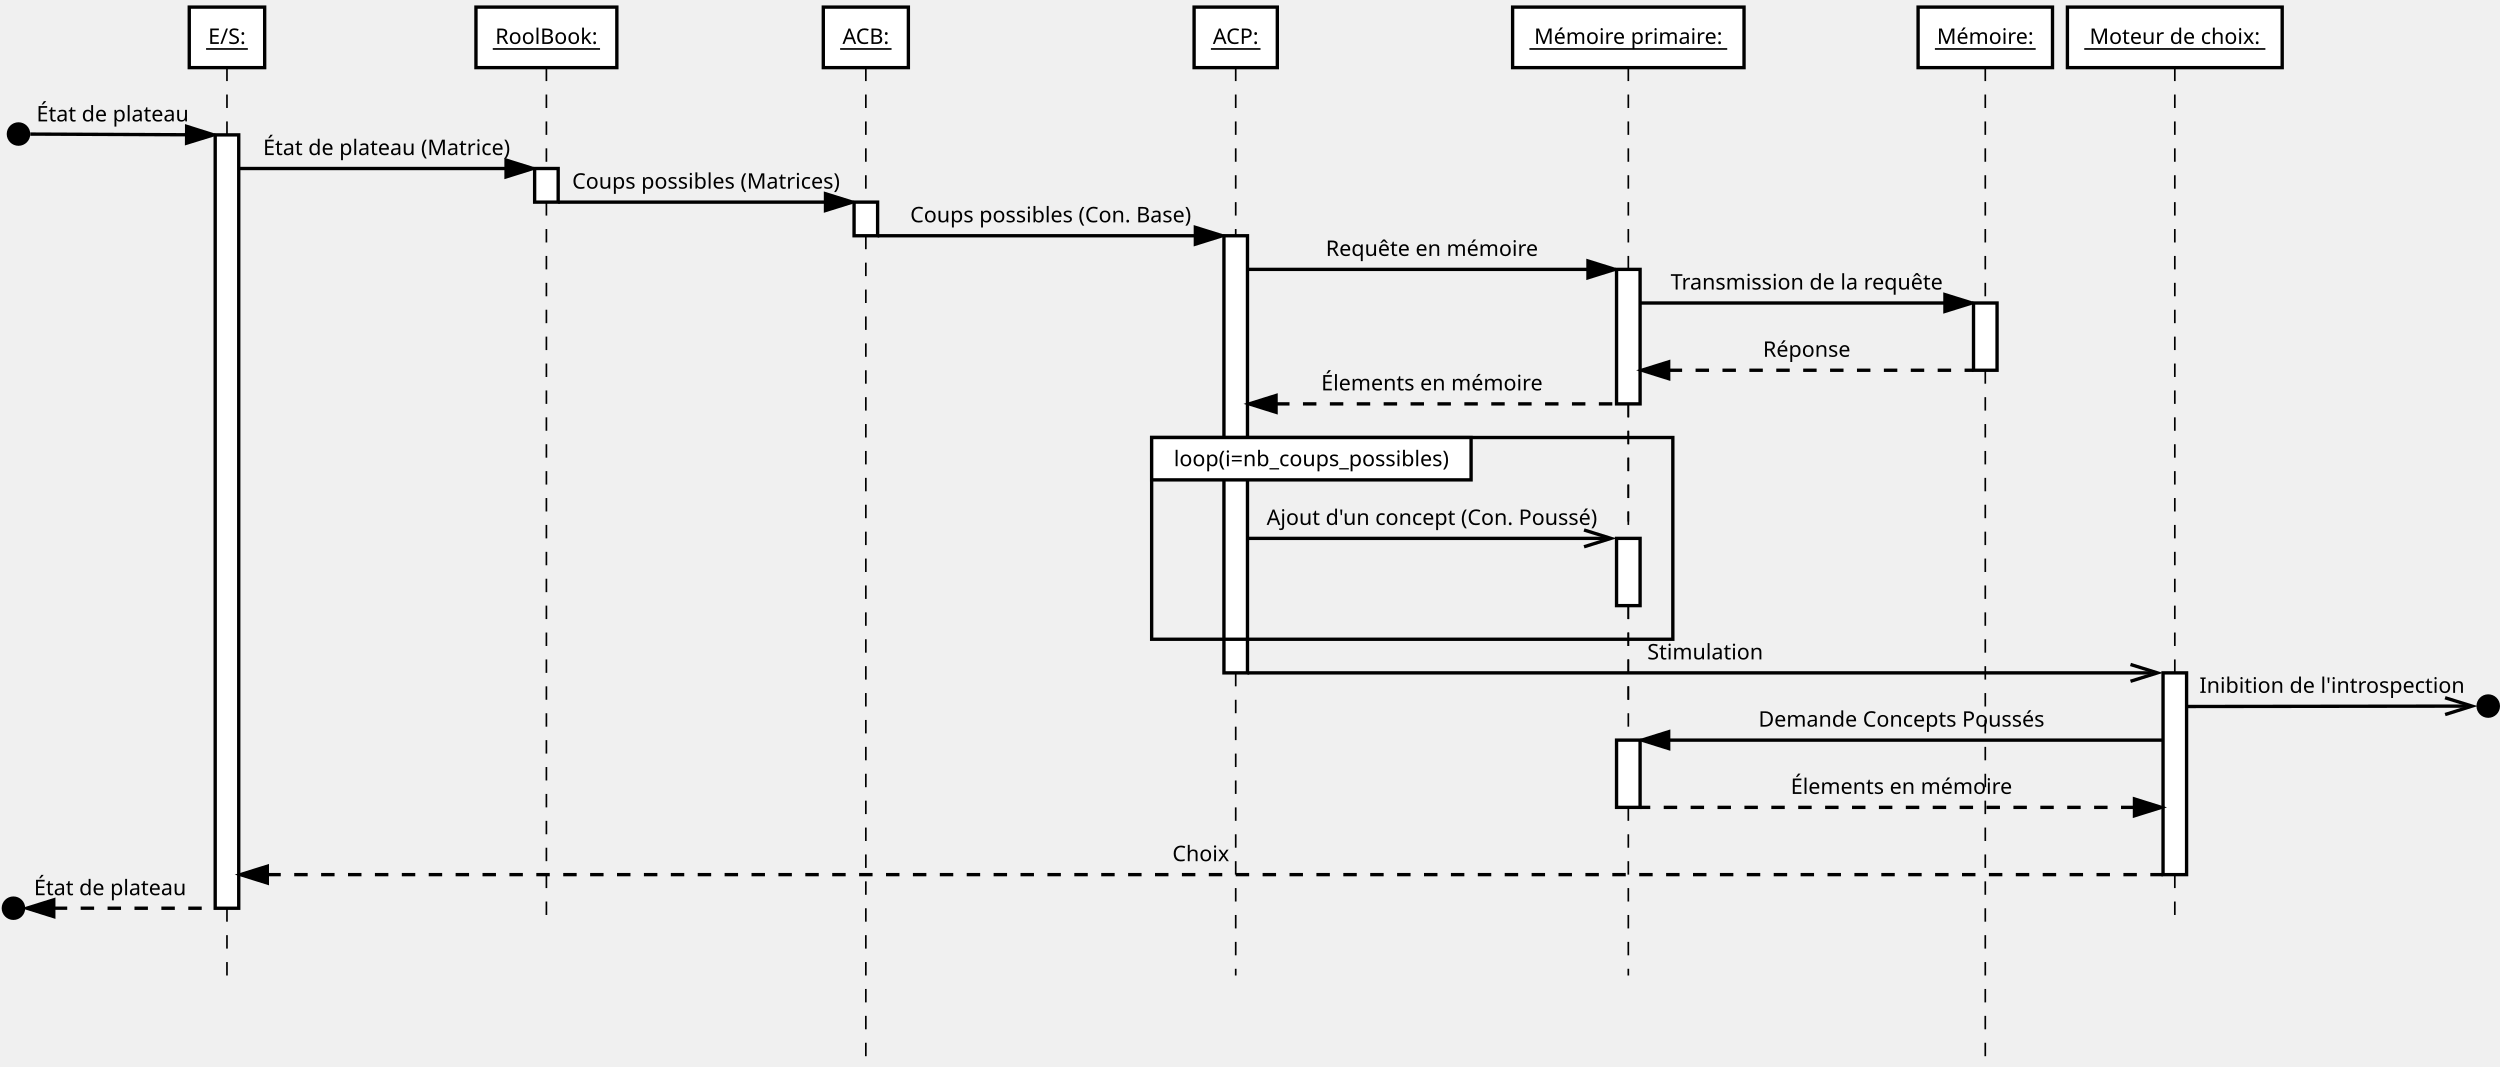
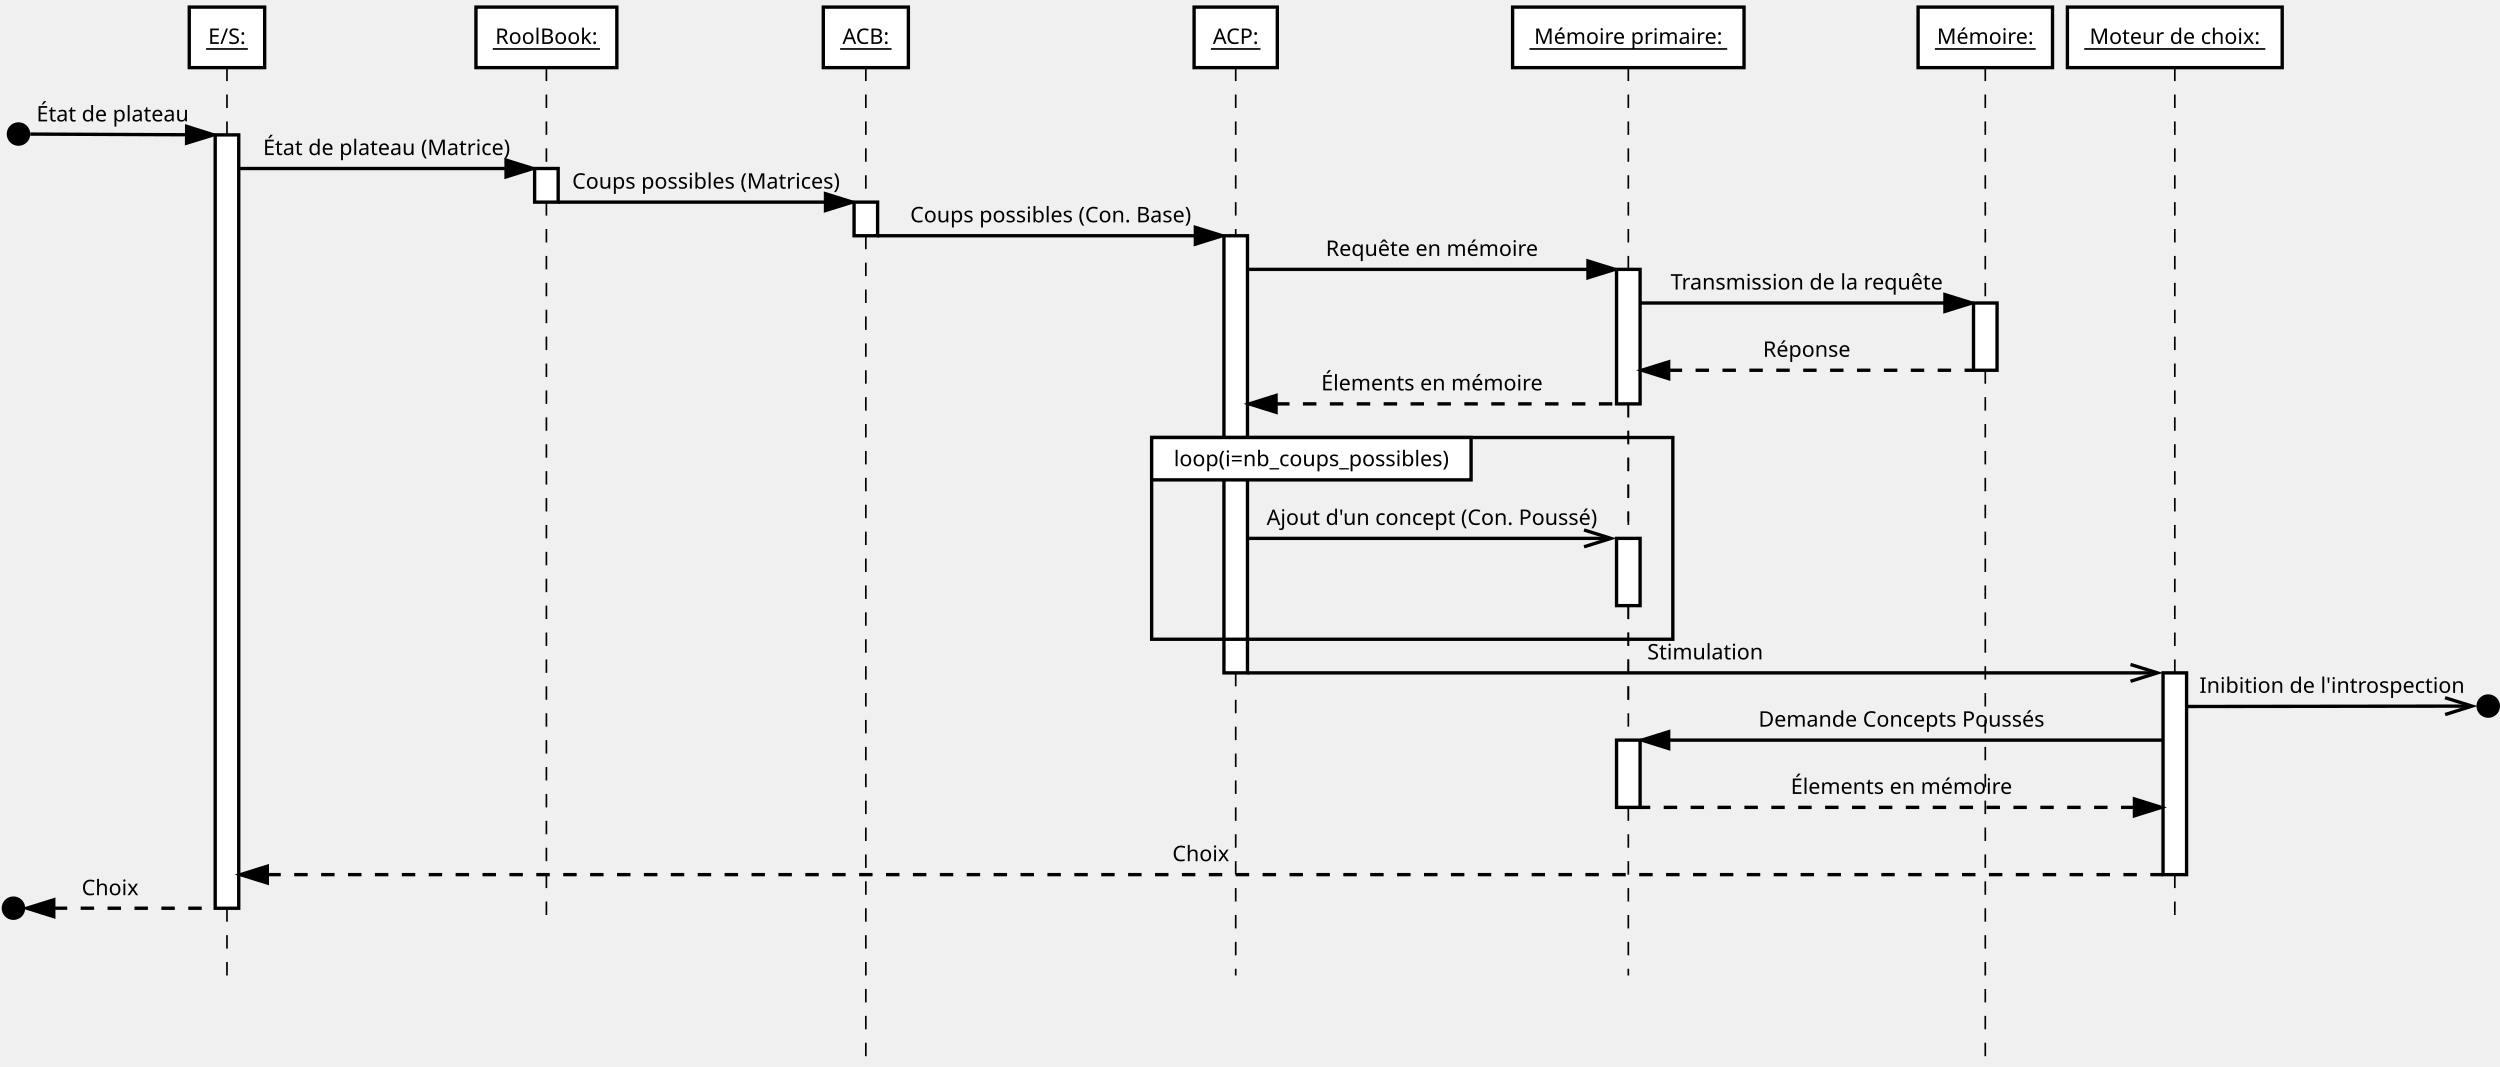
<svg xmlns="http://www.w3.org/2000/svg" width="75cm" height="32cm" viewBox="-15 63 1487 628">
  <g>
    <rect style="fill: #ffffff" x="97.575" y="64" width="44.85" height="36" />
    <rect style="fill: none; fill-opacity:0; stroke-width: 2; stroke: #000000" x="97.575" y="64" width="44.85" height="36" />
    <text style="fill: #000000;text-anchor:middle;font-size:12.8;font-family:sanserif;font-style:normal;font-weight:normal" x="120" y="85.9">
      <tspan x="120" y="85.9">E/S:</tspan>
    </text>
    <line style="fill: none; fill-opacity:0; stroke-width: 1; stroke: #000000" x1="107.575" y1="88.9" x2="132.425" y2="88.9" />
  </g>
  <g>
    <rect style="fill: #ffffff" x="268.1" y="64" width="83.8" height="36" />
    <rect style="fill: none; fill-opacity:0; stroke-width: 2; stroke: #000000" x="268.1" y="64" width="83.8" height="36" />
    <text style="fill: #000000;text-anchor:middle;font-size:12.8;font-family:sanserif;font-style:normal;font-weight:normal" x="310" y="85.9">
      <tspan x="310" y="85.9">RoolBook:</tspan>
    </text>
    <line style="fill: none; fill-opacity:0; stroke-width: 1; stroke: #000000" x1="278.1" y1="88.9" x2="341.9" y2="88.9" />
  </g>
  <g>
    <rect style="fill: #ffffff" x="474.7" y="64" width="50.6" height="36" />
    <rect style="fill: none; fill-opacity:0; stroke-width: 2; stroke: #000000" x="474.7" y="64" width="50.6" height="36" />
    <text style="fill: #000000;text-anchor:middle;font-size:12.8;font-family:sanserif;font-style:normal;font-weight:normal" x="500" y="85.9">
      <tspan x="500" y="85.9">ACB:</tspan>
    </text>
    <line style="fill: none; fill-opacity:0; stroke-width: 1; stroke: #000000" x1="484.7" y1="88.9" x2="515.3" y2="88.9" />
  </g>
  <g>
    <rect style="fill: #ffffff" x="695.25" y="64" width="49.5" height="36" />
    <rect style="fill: none; fill-opacity:0; stroke-width: 2; stroke: #000000" x="695.25" y="64" width="49.5" height="36" />
    <text style="fill: #000000;text-anchor:middle;font-size:12.8;font-family:sanserif;font-style:normal;font-weight:normal" x="720" y="85.9">
      <tspan x="720" y="85.9">ACP:</tspan>
    </text>
    <line style="fill: none; fill-opacity:0; stroke-width: 1; stroke: #000000" x1="705.25" y1="88.9" x2="734.75" y2="88.9" />
  </g>
  <g>
    <rect style="fill: #ffffff" x="884.7" y="64" width="137.65" height="36" />
    <rect style="fill: none; fill-opacity:0; stroke-width: 2; stroke: #000000" x="884.7" y="64" width="137.65" height="36" />
    <text style="fill: #000000;text-anchor:middle;font-size:12.8;font-family:sanserif;font-style:normal;font-weight:normal" x="953.525" y="85.9">
      <tspan x="953.525" y="85.9">Mémoire primaire:</tspan>
    </text>
    <line style="fill: none; fill-opacity:0; stroke-width: 1; stroke: #000000" x1="894.7" y1="88.9" x2="1012.35" y2="88.9" />
  </g>
  <g>
    <rect style="fill: #ffffff" x="1125.88" y="64" width="79.95" height="36" />
    <rect style="fill: none; fill-opacity:0; stroke-width: 2; stroke: #000000" x="1125.88" y="64" width="79.95" height="36" />
    <text style="fill: #000000;text-anchor:middle;font-size:12.8;font-family:sanserif;font-style:normal;font-weight:normal" x="1165.85" y="85.9">
      <tspan x="1165.85" y="85.9">Mémoire:</tspan>
    </text>
    <line style="fill: none; fill-opacity:0; stroke-width: 1; stroke: #000000" x1="1135.88" y1="88.9" x2="1195.83" y2="88.9" />
  </g>
  <g>
    <rect style="fill: #ffffff" x="1214.7" y="64" width="127.75" height="36" />
    <rect style="fill: none; fill-opacity:0; stroke-width: 2; stroke: #000000" x="1214.7" y="64" width="127.75" height="36" />
    <text style="fill: #000000;text-anchor:middle;font-size:12.8;font-family:sanserif;font-style:normal;font-weight:normal" x="1278.58" y="85.9">
      <tspan x="1278.58" y="85.9">Moteur de choix:</tspan>
    </text>
    <line style="fill: none; fill-opacity:0; stroke-width: 1; stroke: #000000" x1="1224.7" y1="88.9" x2="1332.45" y2="88.9" />
  </g>
  <g>
    <line style="fill: none; fill-opacity:0; stroke-width: 1; stroke-dasharray: 8; stroke: #000000" x1="120" y1="100" x2="120" y2="140" />
    <line style="fill: none; fill-opacity:0; stroke-width: 1; stroke-dasharray: 8; stroke: #000000" x1="120" y1="600" x2="120" y2="640" />
    <rect style="fill: #ffffff" x="113" y="140" width="14" height="460" />
    <rect style="fill: none; fill-opacity:0; stroke-width: 2; stroke: #000000" x="113" y="140" width="14" height="460" />
  </g>
  <g>
    <line style="fill: none; fill-opacity:0; stroke-width: 1; stroke-dasharray: 8; stroke: #000000" x1="310" y1="100" x2="310" y2="160" />
    <line style="fill: none; fill-opacity:0; stroke-width: 1; stroke-dasharray: 8; stroke: #000000" x1="310" y1="180" x2="310" y2="604" />
    <rect style="fill: #ffffff" x="303" y="160" width="14" height="20" />
    <rect style="fill: none; fill-opacity:0; stroke-width: 2; stroke: #000000" x="303" y="160" width="14" height="20" />
  </g>
  <g>
    <line style="fill: none; fill-opacity:0; stroke-width: 1; stroke-dasharray: 8; stroke: #000000" x1="720" y1="100" x2="720" y2="200" />
    <line style="fill: none; fill-opacity:0; stroke-width: 1; stroke-dasharray: 8; stroke: #000000" x1="720" y1="460" x2="720" y2="640" />
    <rect style="fill: #ffffff" x="713" y="200" width="14" height="260" />
    <rect style="fill: none; fill-opacity:0; stroke-width: 2; stroke: #000000" x="713" y="200" width="14" height="260" />
  </g>
  <g>
-     <line style="fill: none; fill-opacity:0; stroke-width: 1; stroke-dasharray: 8; stroke: #000000" x1="953.525" y1="100" x2="953.525" y2="220" />
-     <line style="fill: none; fill-opacity:0; stroke-width: 1; stroke-dasharray: 8; stroke: #000000" x1="953.525" y1="300" x2="953.525" y2="370" />
-     <rect style="fill: #ffffff" x="946.525" y="220" width="14" height="80" />
-     <rect style="fill: none; fill-opacity:0; stroke-width: 2; stroke: #000000" x="946.525" y="220" width="14" height="80" />
+     <line style="fill: none; fill-opacity:0; stroke-width: 1; stroke-dasharray: 8; stroke: #000000" x1="953.524" y1="100" x2="953.524" y2="220" />
+     <line style="fill: none; fill-opacity:0; stroke-width: 1; stroke-dasharray: 8; stroke: #000000" x1="953.524" y1="300" x2="953.524" y2="370" />
+     <rect style="fill: #ffffff" x="946.524" y="220" width="14" height="80" />
+     <rect style="fill: none; fill-opacity:0; stroke-width: 2; stroke: #000000" x="946.524" y="220" width="14" height="80" />
  </g>
  <g>
    <line style="fill: none; fill-opacity:0; stroke-width: 1; stroke-dasharray: 8; stroke: #000000" x1="1165.85" y1="100" x2="1165.85" y2="240" />
    <line style="fill: none; fill-opacity:0; stroke-width: 1; stroke-dasharray: 8; stroke: #000000" x1="1165.85" y1="280" x2="1165.85" y2="690" />
    <rect style="fill: #ffffff" x="1158.85" y="240" width="14" height="40" />
    <rect style="fill: none; fill-opacity:0; stroke-width: 2; stroke: #000000" x="1158.85" y="240" width="14" height="40" />
  </g>
  <g>
    <line style="fill: none; fill-opacity:0; stroke-width: 1; stroke-dasharray: 8; stroke: #000000" x1="1278.58" y1="100" x2="1278.58" y2="460" />
    <line style="fill: none; fill-opacity:0; stroke-width: 1; stroke-dasharray: 8; stroke: #000000" x1="1278.58" y1="580" x2="1278.58" y2="608" />
    <rect style="fill: #ffffff" x="1271.58" y="460" width="14" height="120" />
    <rect style="fill: none; fill-opacity:0; stroke-width: 2; stroke: #000000" x="1271.58" y="460" width="14" height="120" />
  </g>
  <g>
    <line style="fill: none; fill-opacity:0; stroke-width: 2; stroke: #000000" x1="286" y1="160" x2="127" y2="160" />
    <polygon style="fill: #000000" points="286,165 302,160 286,155 " />
    <polygon style="fill: none; fill-opacity:0; stroke-width: 2; stroke: #000000" points="286,165 302,160 286,155 " />
    <text style="fill: #000000;text-anchor:middle;font-size:12.8;font-family:sanserif;font-style:normal;font-weight:normal" x="214.95" y="152">État de plateau (Matrice)</text>
  </g>
  <g>
    <line style="fill: none; fill-opacity:0; stroke-width: 2; stroke: #000000" x1="476" y1="180" x2="317" y2="180" />
    <polygon style="fill: #000000" points="476,185 492,180 476,175 " />
    <polygon style="fill: none; fill-opacity:0; stroke-width: 2; stroke: #000000" points="476,185 492,180 476,175 " />
    <text style="fill: #000000;text-anchor:middle;font-size:12.8;font-family:sanserif;font-style:normal;font-weight:normal" x="404.95" y="172">Coups possibles (Matrices)</text>
  </g>
  <g>
    <line style="fill: none; fill-opacity:0; stroke-width: 2; stroke: #000000" x1="696" y1="200" x2="507" y2="200" />
    <polygon style="fill: #000000" points="696,205 712,200 696,195 " />
    <polygon style="fill: none; fill-opacity:0; stroke-width: 2; stroke: #000000" points="696,205 712,200 696,195 " />
    <text style="fill: #000000;text-anchor:middle;font-size:12.8;font-family:sanserif;font-style:normal;font-weight:normal" x="609.95" y="192">Coups possibles (Con. Base)</text>
  </g>
  <g>
-     <line style="fill: none; fill-opacity:0; stroke-width: 2; stroke: #000000" x1="929.525" y1="220" x2="727" y2="220" />
-     <polygon style="fill: #000000" points="929.525,225 945.525,220 929.525,215 " />
-     <polygon style="fill: none; fill-opacity:0; stroke-width: 2; stroke: #000000" points="929.525,225 945.525,220 929.525,215 " />
-     <text style="fill: #000000;text-anchor:middle;font-size:12.8;font-family:sanserif;font-style:normal;font-weight:normal" x="836.713" y="212">Requête en mémoire</text>
-   </g>
-   <g>
-     <line style="fill: none; fill-opacity:0; stroke-width: 2; stroke-dasharray: 8; stroke: #000000" x1="744" y1="300" x2="946.525" y2="300" />
+     <line style="fill: none; fill-opacity:0; stroke-width: 2; stroke: #000000" x1="929.524" y1="220" x2="727" y2="220" />
+     <polygon style="fill: #000000" points="929.524,225 945.524,220 929.524,215 " />
+     <polygon style="fill: none; fill-opacity:0; stroke-width: 2; stroke: #000000" points="929.524,225 945.524,220 929.524,215 " />
+     <text style="fill: #000000;text-anchor:middle;font-size:12.8;font-family:sanserif;font-style:normal;font-weight:normal" x="836.712" y="212">Requête en mémoire</text>
+   </g>
+   <g>
+     <line style="fill: none; fill-opacity:0; stroke-width: 2; stroke-dasharray: 8; stroke: #000000" x1="744" y1="300" x2="946.524" y2="300" />
    <polygon style="fill: #000000" points="744,295 728,300 744,305 " />
    <polygon style="fill: none; fill-opacity:0; stroke-width: 2; stroke: #000000" points="744,295 728,300 744,305 " />
-     <text style="fill: #000000;text-anchor:middle;font-size:12.8;font-family:sanserif;font-style:normal;font-weight:normal" x="836.713" y="292">Élements en mémoire</text>
+     <text style="fill: #000000;text-anchor:middle;font-size:12.8;font-family:sanserif;font-style:normal;font-weight:normal" x="836.712" y="292">Élements en mémoire</text>
  </g>
  <rect style="fill: none; fill-opacity:0; stroke-width: 2; stroke: #000000" x="670" y="320" width="310" height="120" />
  <g>
-     <line style="fill: none; fill-opacity:0; stroke-width: 1; stroke-dasharray: 8; stroke: #000000" x1="953.525" y1="300" x2="953.525" y2="380" />
-     <line style="fill: none; fill-opacity:0; stroke-width: 1; stroke-dasharray: 8; stroke: #000000" x1="953.525" y1="420" x2="953.525" y2="480" />
-     <rect style="fill: #ffffff" x="946.525" y="380" width="14" height="40" />
-     <rect style="fill: none; fill-opacity:0; stroke-width: 2; stroke: #000000" x="946.525" y="380" width="14" height="40" />
-   </g>
-   <g>
-     <line style="fill: none; fill-opacity:0; stroke-width: 2; stroke: #000000" x1="939.82" y1="380" x2="727" y2="380" />
-     <polyline style="fill: none; fill-opacity:0; stroke-width: 2; stroke: #000000" points="927.172,385 943.172,380 927.172,375 " />
-     <text style="fill: #000000;text-anchor:middle;font-size:12.8;font-family:sanserif;font-style:normal;font-weight:normal" x="836.713" y="372">Ajout d'un concept (Con. Poussé)</text>
+     <line style="fill: none; fill-opacity:0; stroke-width: 1; stroke-dasharray: 8; stroke: #000000" x1="953.524" y1="300" x2="953.524" y2="380" />
+     <line style="fill: none; fill-opacity:0; stroke-width: 1; stroke-dasharray: 8; stroke: #000000" x1="953.524" y1="420" x2="953.524" y2="480" />
+     <rect style="fill: #ffffff" x="946.524" y="380" width="14" height="40" />
+     <rect style="fill: none; fill-opacity:0; stroke-width: 2; stroke: #000000" x="946.524" y="380" width="14" height="40" />
+   </g>
+   <g>
+     <line style="fill: none; fill-opacity:0; stroke-width: 2; stroke: #000000" x1="939.819" y1="380" x2="727" y2="380" />
+     <polyline style="fill: none; fill-opacity:0; stroke-width: 2; stroke: #000000" points="927.171,385 943.171,380 927.171,375 " />
+     <text style="fill: #000000;text-anchor:middle;font-size:12.8;font-family:sanserif;font-style:normal;font-weight:normal" x="836.712" y="372">Ajout d'un concept (Con. Poussé)</text>
  </g>
  <g>
    <g>
      <rect style="fill: #ffffff" x="670" y="320" width="190" height="25.2" />
      <rect style="fill: none; fill-opacity:0; stroke-width: 2; stroke: #000000" x="670" y="320" width="190" height="25.2" />
    </g>
    <text style="fill: #000000;text-anchor:middle;font-size:12.8;font-family:sanserif;font-style:normal;font-weight:normal" x="765" y="337.05">
      <tspan x="765" y="337.05">loop(i=nb_coups_possibles)</tspan>
    </text>
  </g>
  <g>
-     <line style="fill: none; fill-opacity:0; stroke-width: 2; stroke: #000000" x1="1141.85" y1="240" x2="960.525" y2="240" />
+     <line style="fill: none; fill-opacity:0; stroke-width: 2; stroke: #000000" x1="1141.85" y1="240" x2="960.524" y2="240" />
    <polygon style="fill: #000000" points="1141.85,245 1157.85,240 1141.85,235 " />
    <polygon style="fill: none; fill-opacity:0; stroke-width: 2; stroke: #000000" points="1141.85,245 1157.85,240 1141.85,235 " />
    <text style="fill: #000000;text-anchor:middle;font-size:12.8;font-family:sanserif;font-style:normal;font-weight:normal" x="1059.64" y="232">Transmission de la requête</text>
  </g>
  <g>
-     <line style="fill: none; fill-opacity:0; stroke-width: 2; stroke-dasharray: 8; stroke: #000000" x1="977.525" y1="280" x2="1158.85" y2="280" />
-     <polygon style="fill: #000000" points="977.525,275 961.525,280 977.525,285 " />
-     <polygon style="fill: none; fill-opacity:0; stroke-width: 2; stroke: #000000" points="977.525,275 961.525,280 977.525,285 " />
+     <line style="fill: none; fill-opacity:0; stroke-width: 2; stroke-dasharray: 8; stroke: #000000" x1="977.524" y1="280" x2="1158.85" y2="280" />
+     <polygon style="fill: #000000" points="977.524,275 961.524,280 977.524,285 " />
+     <polygon style="fill: none; fill-opacity:0; stroke-width: 2; stroke: #000000" points="977.524,275 961.524,280 977.524,285 " />
    <text style="fill: #000000;text-anchor:middle;font-size:12.8;font-family:sanserif;font-style:normal;font-weight:normal" x="1059.64" y="272">Réponse</text>
  </g>
  <g>
    <line style="fill: none; fill-opacity:0; stroke-width: 2; stroke: #000000" x1="1264.87" y1="460" x2="727" y2="460" />
    <polyline style="fill: none; fill-opacity:0; stroke-width: 2; stroke: #000000" points="1252.22,465 1268.22,460 1252.22,455 " />
    <text style="fill: #000000;text-anchor:middle;font-size:12.8;font-family:sanserif;font-style:normal;font-weight:normal" x="999.238" y="452">Stimulation</text>
  </g>
  <g>
    <line style="fill: none; fill-opacity:0; stroke-width: 2; stroke: #000000" x1="1451.99" y1="479.768" x2="1285.58" y2="480" />
    <polyline style="fill: none; fill-opacity:0; stroke-width: 2; stroke: #000000" points="1439.35,484.786 1455.34,479.763 1439.33,474.786 " />
-     <text style="fill: #000000;text-anchor:middle;font-size:12.8;font-family:sanserif;font-style:normal;font-weight:normal" x="1372.08" y="471.879">Inibition de l'introspection</text>
-   </g>
-   <g>
-     <line style="fill: none; fill-opacity:0; stroke-width: 1; stroke-dasharray: 8; stroke: #000000" x1="953.525" y1="420" x2="953.525" y2="500" />
-     <line style="fill: none; fill-opacity:0; stroke-width: 1; stroke-dasharray: 8; stroke: #000000" x1="953.525" y1="540" x2="953.525" y2="640" />
-     <rect style="fill: #ffffff" x="946.525" y="500" width="14" height="40" />
-     <rect style="fill: none; fill-opacity:0; stroke-width: 2; stroke: #000000" x="946.525" y="500" width="14" height="40" />
-   </g>
-   <g>
-     <line style="fill: none; fill-opacity:0; stroke-width: 2; stroke: #000000" x1="977.525" y1="500" x2="1271.58" y2="500" />
-     <polygon style="fill: #000000" points="977.525,495 961.525,500 977.525,505 " />
-     <polygon style="fill: none; fill-opacity:0; stroke-width: 2; stroke: #000000" points="977.525,495 961.525,500 977.525,505 " />
+     <text style="fill: #000000;text-anchor:middle;font-size:12.8;font-family:sanserif;font-style:normal;font-weight:normal" x="1372.08" y="471.88">Inibition de l'introspection</text>
+   </g>
+   <g>
+     <line style="fill: none; fill-opacity:0; stroke-width: 1; stroke-dasharray: 8; stroke: #000000" x1="953.524" y1="420" x2="953.524" y2="500" />
+     <line style="fill: none; fill-opacity:0; stroke-width: 1; stroke-dasharray: 8; stroke: #000000" x1="953.524" y1="540" x2="953.524" y2="640" />
+     <rect style="fill: #ffffff" x="946.524" y="500" width="14" height="40" />
+     <rect style="fill: none; fill-opacity:0; stroke-width: 2; stroke: #000000" x="946.524" y="500" width="14" height="40" />
+   </g>
+   <g>
+     <line style="fill: none; fill-opacity:0; stroke-width: 2; stroke: #000000" x1="977.524" y1="500" x2="1271.57" y2="500" />
+     <polygon style="fill: #000000" points="977.524,495 961.524,500 977.524,505 " />
+     <polygon style="fill: none; fill-opacity:0; stroke-width: 2; stroke: #000000" points="977.524,495 961.524,500 977.524,505 " />
    <text style="fill: #000000;text-anchor:middle;font-size:12.8;font-family:sanserif;font-style:normal;font-weight:normal" x="1116" y="492">Demande Concepts Poussés</text>
  </g>
  <g>
-     <line style="fill: none; fill-opacity:0; stroke-width: 2; stroke-dasharray: 8; stroke: #000000" x1="1254.58" y1="540" x2="960.525" y2="540" />
-     <polygon style="fill: #000000" points="1254.58,545 1270.58,540 1254.58,535 " />
-     <polygon style="fill: none; fill-opacity:0; stroke-width: 2; stroke: #000000" points="1254.58,545 1270.58,540 1254.58,535 " />
+     <line style="fill: none; fill-opacity:0; stroke-width: 2; stroke-dasharray: 8; stroke: #000000" x1="1254.57" y1="540" x2="960.524" y2="540" />
+     <polygon style="fill: #000000" points="1254.57,545 1270.57,540 1254.57,535 " />
+     <polygon style="fill: none; fill-opacity:0; stroke-width: 2; stroke: #000000" points="1254.57,545 1270.57,540 1254.57,535 " />
    <text style="fill: #000000;text-anchor:middle;font-size:12.8;font-family:sanserif;font-style:normal;font-weight:normal" x="1116" y="532">Élements en mémoire</text>
  </g>
  <g>
    <line style="fill: none; fill-opacity:0; stroke-width: 1; stroke-dasharray: 8; stroke: #000000" x1="500" y1="100" x2="500" y2="180" />
    <line style="fill: none; fill-opacity:0; stroke-width: 1; stroke-dasharray: 8; stroke: #000000" x1="500" y1="200" x2="500" y2="688.6" />
    <rect style="fill: #ffffff" x="493" y="180" width="14" height="20" />
    <rect style="fill: none; fill-opacity:0; stroke-width: 2; stroke: #000000" x="493" y="180" width="14" height="20" />
  </g>
  <g>
-     <line style="fill: none; fill-opacity:0; stroke-width: 2; stroke-dasharray: 8; stroke: #000000" x1="144" y1="580" x2="1271.58" y2="580" />
+     <line style="fill: none; fill-opacity:0; stroke-width: 2; stroke-dasharray: 8; stroke: #000000" x1="144" y1="580" x2="1271.57" y2="580" />
    <polygon style="fill: #000000" points="144,575 128,580 144,585 " />
    <polygon style="fill: none; fill-opacity:0; stroke-width: 2; stroke: #000000" points="144,575 128,580 144,585 " />
    <text style="fill: #000000;text-anchor:middle;font-size:12.8;font-family:sanserif;font-style:normal;font-weight:normal" x="699.238" y="572">Choix</text>
  </g>
  <g>
    <line style="fill: none; fill-opacity:0; stroke-width: 2; stroke: #000000" x1="96" y1="139.927" x2="3.005" y2="139.53" />
    <polygon style="fill: #000000" points="95.979,144.927 112,139.996 96.022,134.927 " />
    <polygon style="fill: none; fill-opacity:0; stroke-width: 2; stroke: #000000" points="95.979,144.927 112,139.996 96.022,134.927 " />
    <text style="fill: #000000;text-anchor:middle;font-size:12.8;font-family:sanserif;font-style:normal;font-weight:normal" x="52" y="132">État de plateau</text>
  </g>
  <g>
    <ellipse style="fill: #000000" cx="-4" cy="139.5" rx="6" ry="6" />
    <ellipse style="fill: none; fill-opacity:0; stroke-width: 2; stroke: #000000" cx="-4" cy="139.5" rx="6" ry="6" />
  </g>
  <g>
    <line style="fill: none; fill-opacity:0; stroke-width: 2; stroke-dasharray: 8; stroke: #000000" x1="16.982" y1="599.976" x2="113" y2="600" />
    <polygon style="fill: #000000" points="16.983,594.976 0.982,599.972 16.981,604.976 " />
    <polygon style="fill: none; fill-opacity:0; stroke-width: 2; stroke: #000000" points="16.983,594.976 0.982,599.972 16.981,604.976 " />
-     <text style="fill: #000000;text-anchor:middle;font-size:12.8;font-family:sanserif;font-style:normal;font-weight:normal" x="50.488" y="592.221">État de plateau</text>
+     <text style="fill: #000000;text-anchor:middle;font-size:12.8;font-family:sanserif;font-style:normal;font-weight:normal" x="50.488" y="592.22">Choix</text>
  </g>
  <g>
    <ellipse style="fill: #000000" cx="-7.005" cy="599.97" rx="6" ry="6" />
    <ellipse style="fill: none; fill-opacity:0; stroke-width: 2; stroke: #000000" cx="-7.005" cy="599.97" rx="6" ry="6" />
  </g>
  <g>
    <ellipse style="fill: #000000" cx="1465" cy="479.75" rx="6" ry="6" />
    <ellipse style="fill: none; fill-opacity:0; stroke-width: 2; stroke: #000000" cx="1465" cy="479.75" rx="6" ry="6" />
  </g>
</svg>
